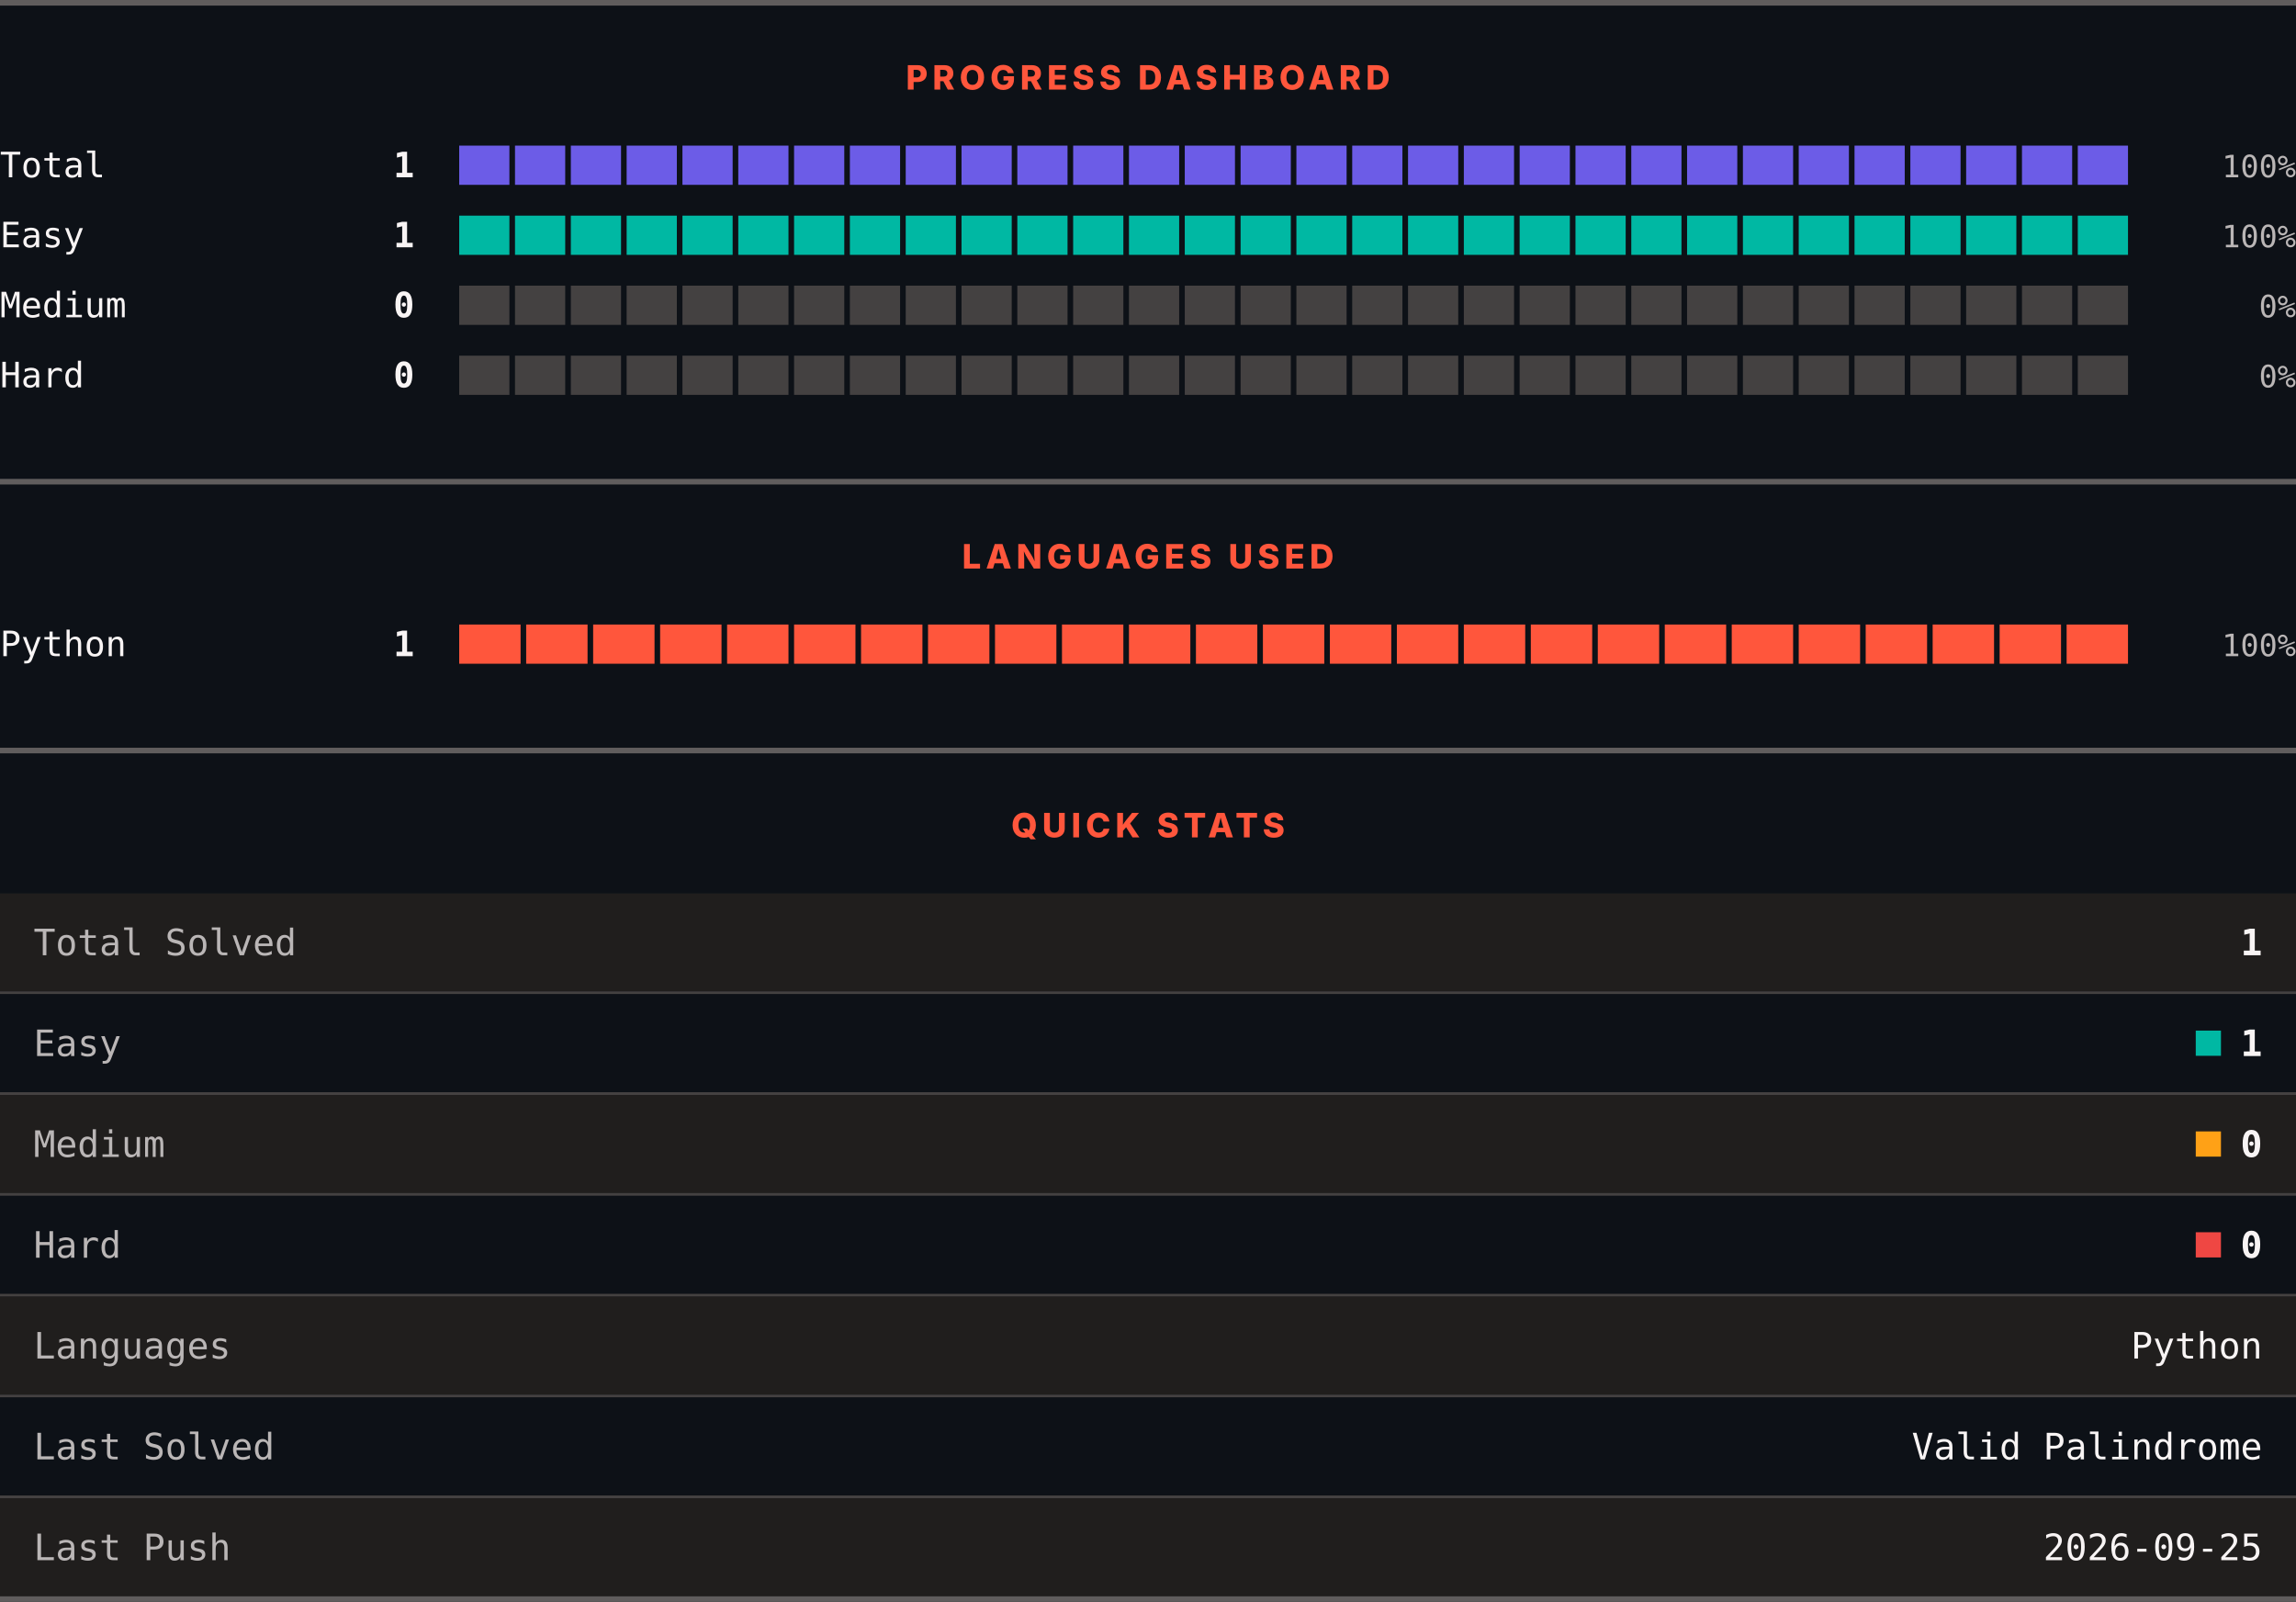
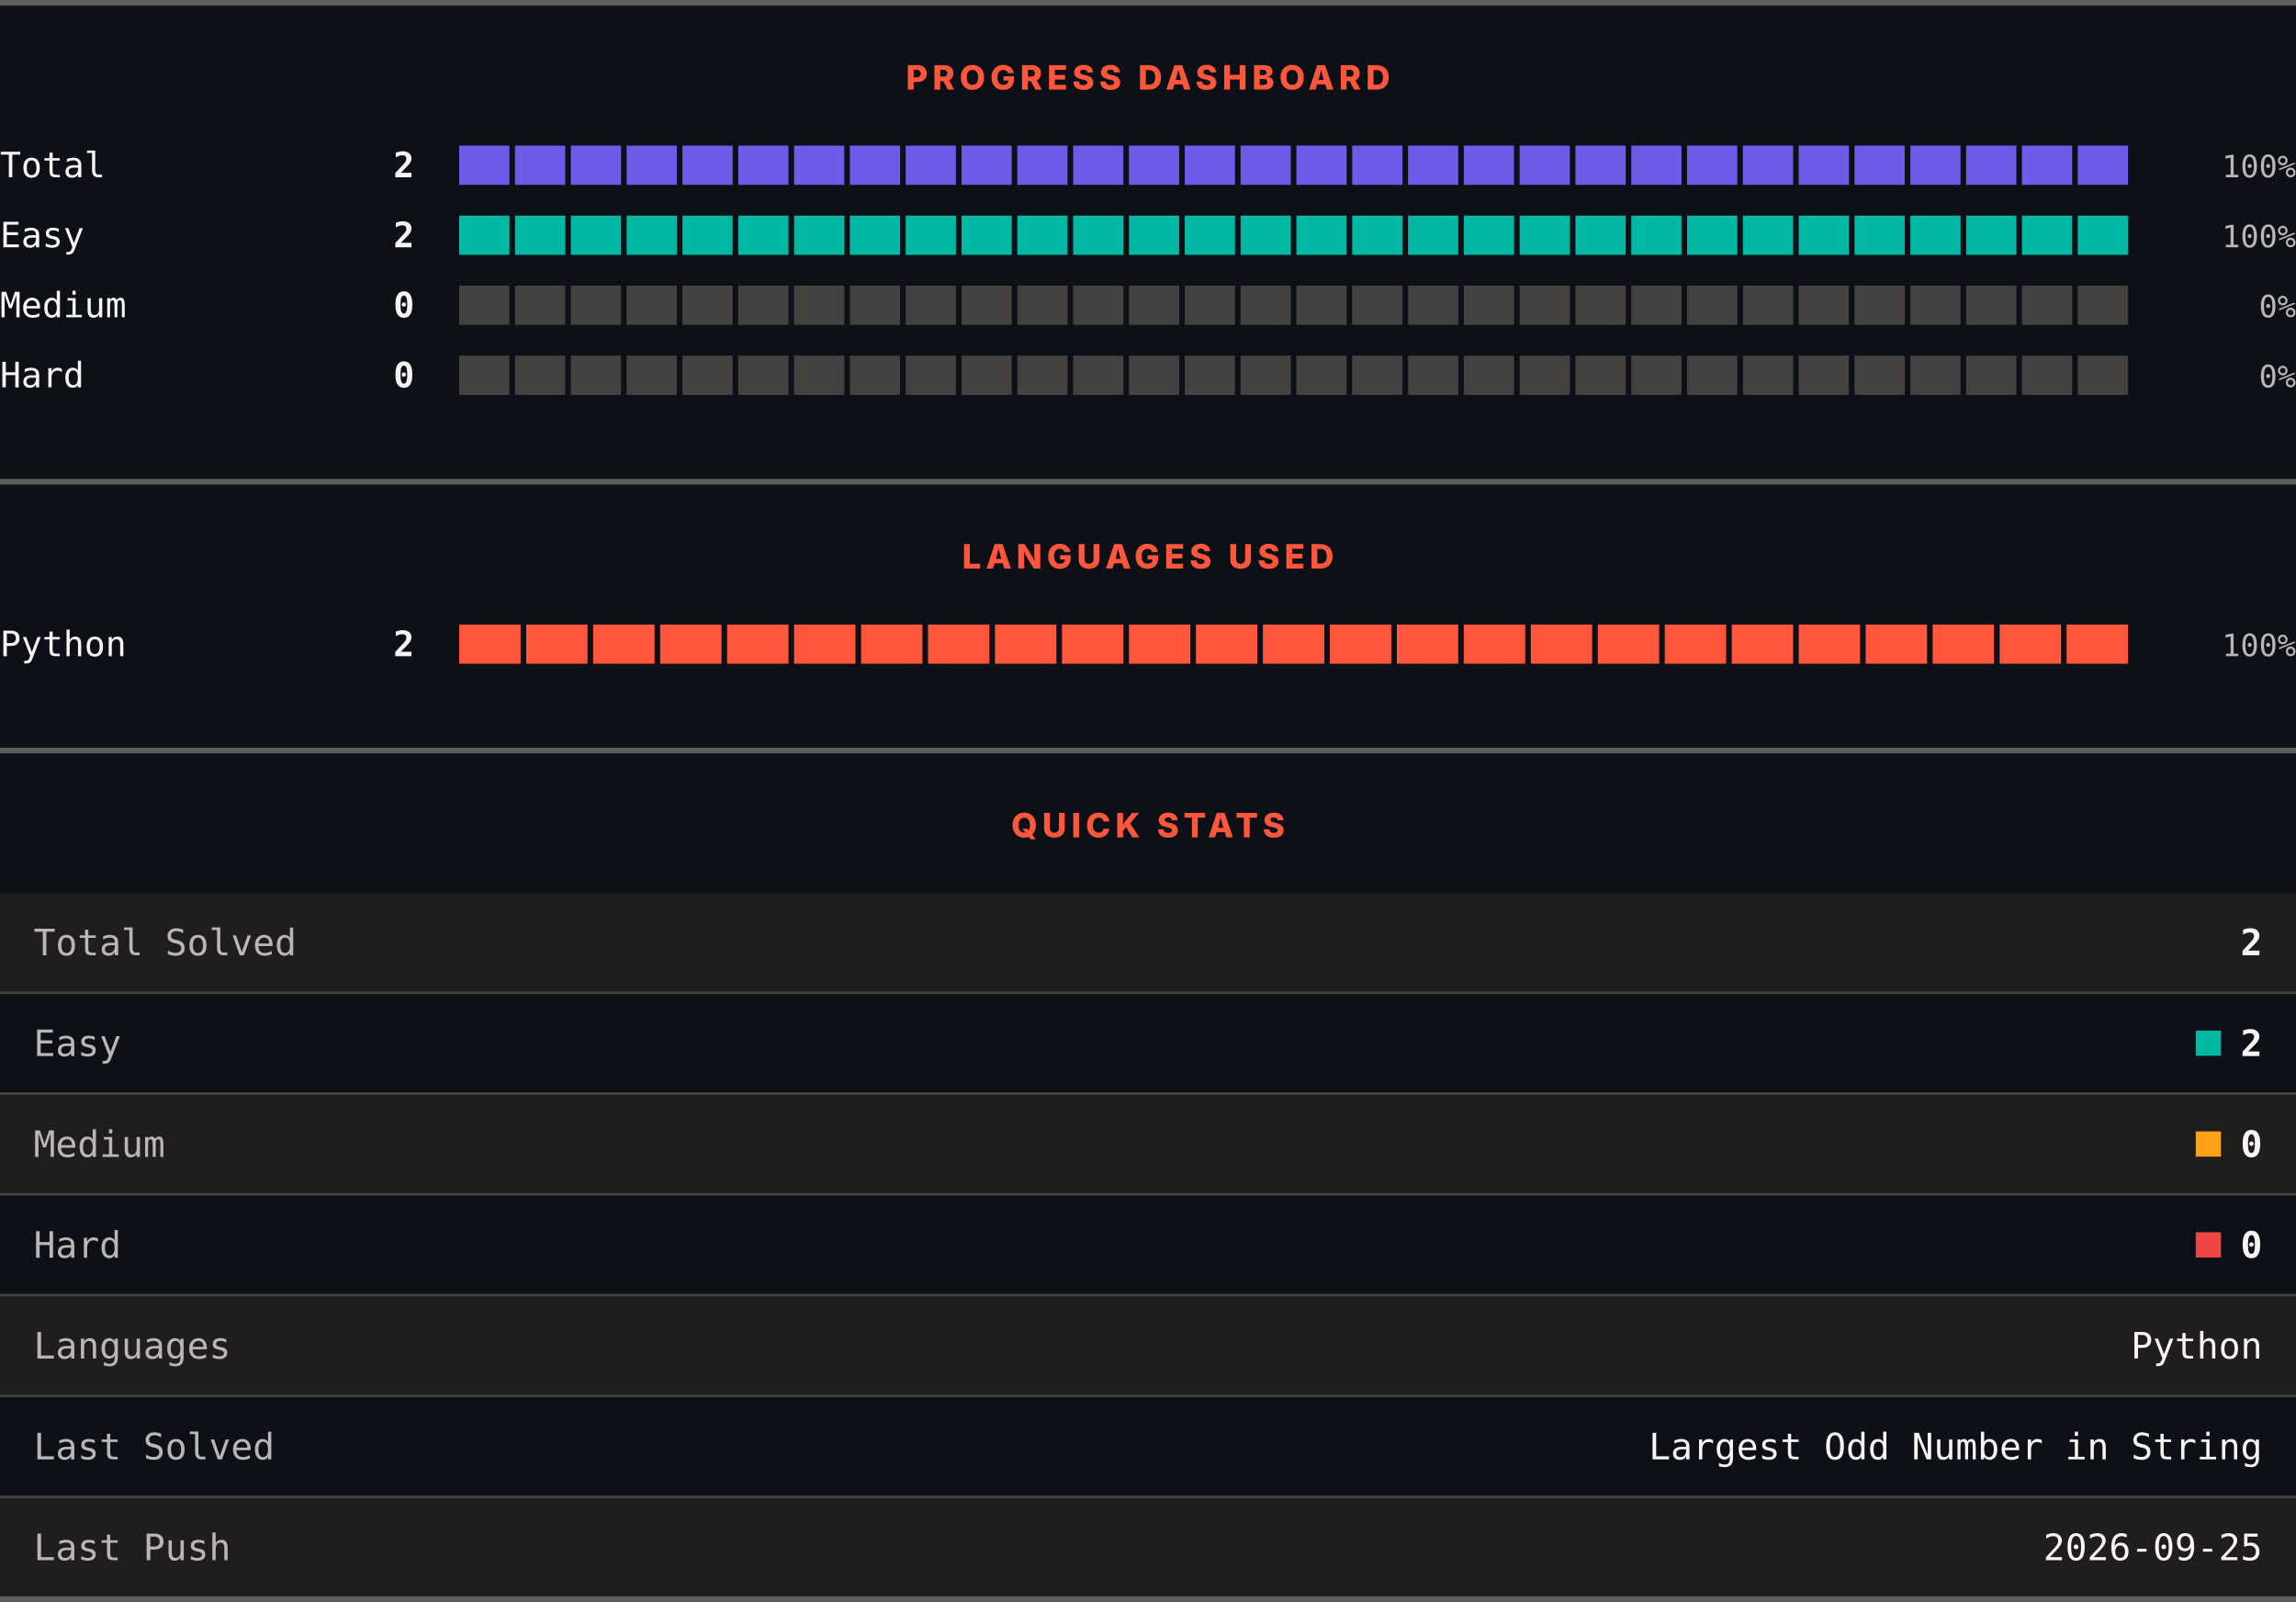
<svg xmlns="http://www.w3.org/2000/svg" width="820" height="572" viewBox="0 0 820 572" role="img" aria-label="LeetCode progress, languages and quick stats">
  <rect width="820" height="572" fill="#0d1117" />
  <rect x="0" y="0" width="820" height="2" fill="#605d5d" />
  <text x="410" y="32" text-anchor="middle" font-family="Archivo, system-ui, -apple-system, Segoe UI, sans-serif" font-size="12" font-weight="800" letter-spacing="1.68" fill="#ff563c">PROGRESS DASHBOARD</text>
  <text x="0" y="63.3" font-family="ui-monospace, SFMono-Regular, Menlo, Consolas, monospace" font-size="12.5" fill="#f8f4f4">Total</text>
-   <text x="148" y="63.3" text-anchor="end" font-family="ui-monospace, SFMono-Regular, Menlo, Consolas, monospace" font-size="12.5" font-weight="700" fill="#f8f4f4">1</text>
+   <text x="148" y="63.3" text-anchor="end" font-family="ui-monospace, SFMono-Regular, Menlo, Consolas, monospace" font-size="12.5" font-weight="700" fill="#f8f4f4">2</text>
  <rect x="164.00" y="52" width="17.93" height="14" fill="#6c5ce7" />
  <rect x="183.93" y="52" width="17.93" height="14" fill="#6c5ce7" />
  <rect x="203.87" y="52" width="17.93" height="14" fill="#6c5ce7" />
  <rect x="223.80" y="52" width="17.93" height="14" fill="#6c5ce7" />
  <rect x="243.73" y="52" width="17.93" height="14" fill="#6c5ce7" />
  <rect x="263.67" y="52" width="17.93" height="14" fill="#6c5ce7" />
  <rect x="283.60" y="52" width="17.93" height="14" fill="#6c5ce7" />
  <rect x="303.53" y="52" width="17.93" height="14" fill="#6c5ce7" />
  <rect x="323.47" y="52" width="17.93" height="14" fill="#6c5ce7" />
  <rect x="343.40" y="52" width="17.93" height="14" fill="#6c5ce7" />
  <rect x="363.33" y="52" width="17.93" height="14" fill="#6c5ce7" />
  <rect x="383.27" y="52" width="17.93" height="14" fill="#6c5ce7" />
  <rect x="403.20" y="52" width="17.93" height="14" fill="#6c5ce7" />
  <rect x="423.13" y="52" width="17.93" height="14" fill="#6c5ce7" />
  <rect x="443.07" y="52" width="17.93" height="14" fill="#6c5ce7" />
  <rect x="463.00" y="52" width="17.93" height="14" fill="#6c5ce7" />
  <rect x="482.93" y="52" width="17.93" height="14" fill="#6c5ce7" />
  <rect x="502.87" y="52" width="17.93" height="14" fill="#6c5ce7" />
  <rect x="522.80" y="52" width="17.93" height="14" fill="#6c5ce7" />
  <rect x="542.73" y="52" width="17.93" height="14" fill="#6c5ce7" />
  <rect x="562.67" y="52" width="17.93" height="14" fill="#6c5ce7" />
  <rect x="582.60" y="52" width="17.93" height="14" fill="#6c5ce7" />
  <rect x="602.53" y="52" width="17.93" height="14" fill="#6c5ce7" />
  <rect x="622.47" y="52" width="17.93" height="14" fill="#6c5ce7" />
  <rect x="642.40" y="52" width="17.93" height="14" fill="#6c5ce7" />
  <rect x="662.33" y="52" width="17.93" height="14" fill="#6c5ce7" />
  <rect x="682.27" y="52" width="17.93" height="14" fill="#6c5ce7" />
  <rect x="702.20" y="52" width="17.93" height="14" fill="#6c5ce7" />
  <rect x="722.13" y="52" width="17.93" height="14" fill="#6c5ce7" />
  <rect x="742.07" y="52" width="17.93" height="14" fill="#6c5ce7" />
  <text x="820" y="63.3" text-anchor="end" font-family="ui-monospace, SFMono-Regular, Menlo, Consolas, monospace" font-size="11" fill="#bab6b6">100%</text>
  <text x="0" y="88.3" font-family="ui-monospace, SFMono-Regular, Menlo, Consolas, monospace" font-size="12.5" fill="#f8f4f4">Easy</text>
-   <text x="148" y="88.3" text-anchor="end" font-family="ui-monospace, SFMono-Regular, Menlo, Consolas, monospace" font-size="12.5" font-weight="700" fill="#f8f4f4">1</text>
+   <text x="148" y="88.3" text-anchor="end" font-family="ui-monospace, SFMono-Regular, Menlo, Consolas, monospace" font-size="12.5" font-weight="700" fill="#f8f4f4">2</text>
  <rect x="164.00" y="77" width="17.93" height="14" fill="#00b8a3" />
  <rect x="183.93" y="77" width="17.93" height="14" fill="#00b8a3" />
  <rect x="203.87" y="77" width="17.93" height="14" fill="#00b8a3" />
  <rect x="223.80" y="77" width="17.93" height="14" fill="#00b8a3" />
  <rect x="243.73" y="77" width="17.93" height="14" fill="#00b8a3" />
  <rect x="263.67" y="77" width="17.93" height="14" fill="#00b8a3" />
  <rect x="283.60" y="77" width="17.93" height="14" fill="#00b8a3" />
  <rect x="303.53" y="77" width="17.93" height="14" fill="#00b8a3" />
  <rect x="323.47" y="77" width="17.93" height="14" fill="#00b8a3" />
  <rect x="343.40" y="77" width="17.93" height="14" fill="#00b8a3" />
  <rect x="363.33" y="77" width="17.93" height="14" fill="#00b8a3" />
  <rect x="383.27" y="77" width="17.93" height="14" fill="#00b8a3" />
  <rect x="403.20" y="77" width="17.93" height="14" fill="#00b8a3" />
  <rect x="423.13" y="77" width="17.93" height="14" fill="#00b8a3" />
  <rect x="443.07" y="77" width="17.93" height="14" fill="#00b8a3" />
  <rect x="463.00" y="77" width="17.93" height="14" fill="#00b8a3" />
  <rect x="482.93" y="77" width="17.93" height="14" fill="#00b8a3" />
  <rect x="502.87" y="77" width="17.93" height="14" fill="#00b8a3" />
  <rect x="522.80" y="77" width="17.93" height="14" fill="#00b8a3" />
  <rect x="542.73" y="77" width="17.93" height="14" fill="#00b8a3" />
  <rect x="562.67" y="77" width="17.93" height="14" fill="#00b8a3" />
  <rect x="582.60" y="77" width="17.93" height="14" fill="#00b8a3" />
  <rect x="602.53" y="77" width="17.93" height="14" fill="#00b8a3" />
  <rect x="622.47" y="77" width="17.93" height="14" fill="#00b8a3" />
  <rect x="642.40" y="77" width="17.93" height="14" fill="#00b8a3" />
  <rect x="662.33" y="77" width="17.93" height="14" fill="#00b8a3" />
  <rect x="682.27" y="77" width="17.93" height="14" fill="#00b8a3" />
  <rect x="702.20" y="77" width="17.93" height="14" fill="#00b8a3" />
  <rect x="722.13" y="77" width="17.93" height="14" fill="#00b8a3" />
  <rect x="742.07" y="77" width="17.93" height="14" fill="#00b8a3" />
  <text x="820" y="88.3" text-anchor="end" font-family="ui-monospace, SFMono-Regular, Menlo, Consolas, monospace" font-size="11" fill="#bab6b6">100%</text>
  <text x="0" y="113.3" font-family="ui-monospace, SFMono-Regular, Menlo, Consolas, monospace" font-size="12.5" fill="#f8f4f4">Medium</text>
  <text x="148" y="113.3" text-anchor="end" font-family="ui-monospace, SFMono-Regular, Menlo, Consolas, monospace" font-size="12.5" font-weight="700" fill="#f8f4f4">0</text>
  <rect x="164.00" y="102" width="17.93" height="14" fill="#444141" />
  <rect x="183.93" y="102" width="17.93" height="14" fill="#444141" />
  <rect x="203.87" y="102" width="17.93" height="14" fill="#444141" />
  <rect x="223.80" y="102" width="17.93" height="14" fill="#444141" />
  <rect x="243.73" y="102" width="17.93" height="14" fill="#444141" />
  <rect x="263.67" y="102" width="17.93" height="14" fill="#444141" />
  <rect x="283.60" y="102" width="17.93" height="14" fill="#444141" />
  <rect x="303.53" y="102" width="17.93" height="14" fill="#444141" />
  <rect x="323.47" y="102" width="17.93" height="14" fill="#444141" />
  <rect x="343.40" y="102" width="17.93" height="14" fill="#444141" />
  <rect x="363.33" y="102" width="17.93" height="14" fill="#444141" />
  <rect x="383.27" y="102" width="17.93" height="14" fill="#444141" />
  <rect x="403.20" y="102" width="17.93" height="14" fill="#444141" />
  <rect x="423.13" y="102" width="17.93" height="14" fill="#444141" />
  <rect x="443.07" y="102" width="17.93" height="14" fill="#444141" />
  <rect x="463.00" y="102" width="17.93" height="14" fill="#444141" />
  <rect x="482.93" y="102" width="17.93" height="14" fill="#444141" />
  <rect x="502.87" y="102" width="17.93" height="14" fill="#444141" />
  <rect x="522.80" y="102" width="17.93" height="14" fill="#444141" />
  <rect x="542.73" y="102" width="17.93" height="14" fill="#444141" />
  <rect x="562.67" y="102" width="17.93" height="14" fill="#444141" />
  <rect x="582.60" y="102" width="17.93" height="14" fill="#444141" />
  <rect x="602.53" y="102" width="17.93" height="14" fill="#444141" />
  <rect x="622.47" y="102" width="17.93" height="14" fill="#444141" />
  <rect x="642.40" y="102" width="17.93" height="14" fill="#444141" />
  <rect x="662.33" y="102" width="17.93" height="14" fill="#444141" />
  <rect x="682.27" y="102" width="17.93" height="14" fill="#444141" />
  <rect x="702.20" y="102" width="17.93" height="14" fill="#444141" />
  <rect x="722.13" y="102" width="17.93" height="14" fill="#444141" />
  <rect x="742.07" y="102" width="17.93" height="14" fill="#444141" />
  <text x="820" y="113.3" text-anchor="end" font-family="ui-monospace, SFMono-Regular, Menlo, Consolas, monospace" font-size="11" fill="#bab6b6">0%</text>
  <text x="0" y="138.3" font-family="ui-monospace, SFMono-Regular, Menlo, Consolas, monospace" font-size="12.5" fill="#f8f4f4">Hard</text>
  <text x="148" y="138.3" text-anchor="end" font-family="ui-monospace, SFMono-Regular, Menlo, Consolas, monospace" font-size="12.5" font-weight="700" fill="#f8f4f4">0</text>
  <rect x="164.00" y="127" width="17.93" height="14" fill="#444141" />
  <rect x="183.93" y="127" width="17.93" height="14" fill="#444141" />
  <rect x="203.87" y="127" width="17.93" height="14" fill="#444141" />
  <rect x="223.80" y="127" width="17.93" height="14" fill="#444141" />
  <rect x="243.73" y="127" width="17.93" height="14" fill="#444141" />
  <rect x="263.67" y="127" width="17.93" height="14" fill="#444141" />
  <rect x="283.60" y="127" width="17.93" height="14" fill="#444141" />
  <rect x="303.53" y="127" width="17.93" height="14" fill="#444141" />
  <rect x="323.47" y="127" width="17.93" height="14" fill="#444141" />
  <rect x="343.40" y="127" width="17.93" height="14" fill="#444141" />
  <rect x="363.33" y="127" width="17.93" height="14" fill="#444141" />
  <rect x="383.27" y="127" width="17.93" height="14" fill="#444141" />
  <rect x="403.20" y="127" width="17.93" height="14" fill="#444141" />
  <rect x="423.13" y="127" width="17.93" height="14" fill="#444141" />
  <rect x="443.07" y="127" width="17.93" height="14" fill="#444141" />
  <rect x="463.00" y="127" width="17.93" height="14" fill="#444141" />
  <rect x="482.93" y="127" width="17.93" height="14" fill="#444141" />
  <rect x="502.87" y="127" width="17.93" height="14" fill="#444141" />
  <rect x="522.80" y="127" width="17.93" height="14" fill="#444141" />
  <rect x="542.73" y="127" width="17.93" height="14" fill="#444141" />
  <rect x="562.67" y="127" width="17.93" height="14" fill="#444141" />
  <rect x="582.60" y="127" width="17.93" height="14" fill="#444141" />
  <rect x="602.53" y="127" width="17.93" height="14" fill="#444141" />
  <rect x="622.47" y="127" width="17.93" height="14" fill="#444141" />
  <rect x="642.40" y="127" width="17.93" height="14" fill="#444141" />
  <rect x="662.33" y="127" width="17.93" height="14" fill="#444141" />
  <rect x="682.27" y="127" width="17.93" height="14" fill="#444141" />
  <rect x="702.20" y="127" width="17.93" height="14" fill="#444141" />
  <rect x="722.13" y="127" width="17.93" height="14" fill="#444141" />
  <rect x="742.07" y="127" width="17.93" height="14" fill="#444141" />
  <text x="820" y="138.3" text-anchor="end" font-family="ui-monospace, SFMono-Regular, Menlo, Consolas, monospace" font-size="11" fill="#bab6b6">0%</text>
  <rect x="0" y="171" width="820" height="2" fill="#605d5d" />
  <text x="410" y="203" text-anchor="middle" font-family="Archivo, system-ui, -apple-system, Segoe UI, sans-serif" font-size="12" font-weight="800" letter-spacing="1.68" fill="#ff563c">LANGUAGES USED</text>
  <text x="0" y="234.3" font-family="ui-monospace, SFMono-Regular, Menlo, Consolas, monospace" font-size="12.5" fill="#f8f4f4">Python</text>
-   <text x="148" y="234.3" text-anchor="end" font-family="ui-monospace, SFMono-Regular, Menlo, Consolas, monospace" font-size="12.5" font-weight="700" fill="#f8f4f4">1</text>
+   <text x="148" y="234.3" text-anchor="end" font-family="ui-monospace, SFMono-Regular, Menlo, Consolas, monospace" font-size="12.5" font-weight="700" fill="#f8f4f4">2</text>
  <rect x="164.00" y="223" width="21.92" height="14" fill="#ff563c" />
  <rect x="187.92" y="223" width="21.92" height="14" fill="#ff563c" />
  <rect x="211.84" y="223" width="21.92" height="14" fill="#ff563c" />
  <rect x="235.76" y="223" width="21.92" height="14" fill="#ff563c" />
  <rect x="259.68" y="223" width="21.92" height="14" fill="#ff563c" />
  <rect x="283.60" y="223" width="21.92" height="14" fill="#ff563c" />
  <rect x="307.52" y="223" width="21.92" height="14" fill="#ff563c" />
  <rect x="331.44" y="223" width="21.92" height="14" fill="#ff563c" />
  <rect x="355.36" y="223" width="21.92" height="14" fill="#ff563c" />
  <rect x="379.28" y="223" width="21.92" height="14" fill="#ff563c" />
  <rect x="403.20" y="223" width="21.92" height="14" fill="#ff563c" />
  <rect x="427.12" y="223" width="21.92" height="14" fill="#ff563c" />
  <rect x="451.04" y="223" width="21.92" height="14" fill="#ff563c" />
  <rect x="474.96" y="223" width="21.92" height="14" fill="#ff563c" />
  <rect x="498.88" y="223" width="21.92" height="14" fill="#ff563c" />
  <rect x="522.80" y="223" width="21.92" height="14" fill="#ff563c" />
  <rect x="546.72" y="223" width="21.92" height="14" fill="#ff563c" />
  <rect x="570.64" y="223" width="21.92" height="14" fill="#ff563c" />
  <rect x="594.56" y="223" width="21.92" height="14" fill="#ff563c" />
  <rect x="618.48" y="223" width="21.92" height="14" fill="#ff563c" />
  <rect x="642.40" y="223" width="21.92" height="14" fill="#ff563c" />
  <rect x="666.32" y="223" width="21.92" height="14" fill="#ff563c" />
  <rect x="690.24" y="223" width="21.92" height="14" fill="#ff563c" />
  <rect x="714.16" y="223" width="21.92" height="14" fill="#ff563c" />
  <rect x="738.08" y="223" width="21.92" height="14" fill="#ff563c" />
  <text x="820" y="234.3" text-anchor="end" font-family="ui-monospace, SFMono-Regular, Menlo, Consolas, monospace" font-size="11" fill="#bab6b6">100%</text>
  <rect x="0" y="267" width="820" height="2" fill="#605d5d" />
  <text x="410" y="299" text-anchor="middle" font-family="Archivo, system-ui, -apple-system, Segoe UI, sans-serif" font-size="12" font-weight="800" letter-spacing="1.68" fill="#ff563c">QUICK STATS</text>
  <rect x="0" y="319" width="820" height="35" fill="#201e1d" />
  <text x="12" y="341.1" font-family="ui-monospace, SFMono-Regular, Menlo, Consolas, monospace" font-size="13" fill="#bab6b6">Total Solved</text>
-   <text x="808" y="341.1" text-anchor="end" font-family="ui-monospace, SFMono-Regular, Menlo, Consolas, monospace" font-size="13" font-weight="700" fill="#f8f4f4">1</text>
+   <text x="808" y="341.1" text-anchor="end" font-family="ui-monospace, SFMono-Regular, Menlo, Consolas, monospace" font-size="13" font-weight="700" fill="#f8f4f4">2</text>
  <rect x="0" y="354" width="820" height="1" fill="#444141" />
  <rect x="0" y="355" width="820" height="35" fill="#0d1117" />
  <text x="12" y="377.1" font-family="ui-monospace, SFMono-Regular, Menlo, Consolas, monospace" font-size="13" fill="#bab6b6">Easy</text>
  <rect x="784.2" y="368" width="9" height="9" fill="#00b8a3" />
-   <text x="808" y="377.1" text-anchor="end" font-family="ui-monospace, SFMono-Regular, Menlo, Consolas, monospace" font-size="13" font-weight="700" fill="#f8f4f4">1</text>
+   <text x="808" y="377.1" text-anchor="end" font-family="ui-monospace, SFMono-Regular, Menlo, Consolas, monospace" font-size="13" font-weight="700" fill="#f8f4f4">2</text>
  <rect x="0" y="390" width="820" height="1" fill="#444141" />
  <rect x="0" y="391" width="820" height="35" fill="#201e1d" />
  <text x="12" y="413.1" font-family="ui-monospace, SFMono-Regular, Menlo, Consolas, monospace" font-size="13" fill="#bab6b6">Medium</text>
  <rect x="784.2" y="404" width="9" height="9" fill="#ffa116" />
  <text x="808" y="413.1" text-anchor="end" font-family="ui-monospace, SFMono-Regular, Menlo, Consolas, monospace" font-size="13" font-weight="700" fill="#f8f4f4">0</text>
  <rect x="0" y="426" width="820" height="1" fill="#444141" />
  <rect x="0" y="427" width="820" height="35" fill="#0d1117" />
  <text x="12" y="449.1" font-family="ui-monospace, SFMono-Regular, Menlo, Consolas, monospace" font-size="13" fill="#bab6b6">Hard</text>
  <rect x="784.2" y="440" width="9" height="9" fill="#ef4743" />
  <text x="808" y="449.1" text-anchor="end" font-family="ui-monospace, SFMono-Regular, Menlo, Consolas, monospace" font-size="13" font-weight="700" fill="#f8f4f4">0</text>
  <rect x="0" y="462" width="820" height="1" fill="#444141" />
  <rect x="0" y="463" width="820" height="35" fill="#201e1d" />
  <text x="12" y="485.1" font-family="ui-monospace, SFMono-Regular, Menlo, Consolas, monospace" font-size="13" fill="#bab6b6">Languages</text>
  <text x="808" y="485.1" text-anchor="end" font-family="ui-monospace, SFMono-Regular, Menlo, Consolas, monospace" font-size="13" fill="#f8f4f4">Python</text>
  <rect x="0" y="498" width="820" height="1" fill="#444141" />
  <rect x="0" y="499" width="820" height="35" fill="#0d1117" />
  <text x="12" y="521.1" font-family="ui-monospace, SFMono-Regular, Menlo, Consolas, monospace" font-size="13" fill="#bab6b6">Last Solved</text>
-   <text x="808" y="521.1" text-anchor="end" font-family="ui-monospace, SFMono-Regular, Menlo, Consolas, monospace" font-size="13" fill="#f8f4f4">Valid Palindrome</text>
+   <text x="808" y="521.1" text-anchor="end" font-family="ui-monospace, SFMono-Regular, Menlo, Consolas, monospace" font-size="13" fill="#f8f4f4">Largest Odd Number in String</text>
  <rect x="0" y="534" width="820" height="1" fill="#444141" />
  <rect x="0" y="535" width="820" height="35" fill="#201e1d" />
  <text x="12" y="557.1" font-family="ui-monospace, SFMono-Regular, Menlo, Consolas, monospace" font-size="13" fill="#bab6b6">Last Push</text>
  <text x="808" y="557.1" text-anchor="end" font-family="ui-monospace, SFMono-Regular, Menlo, Consolas, monospace" font-size="13" fill="#f8f4f4">2026-09-25</text>
  <rect x="0" y="570" width="820" height="2" fill="#605d5d" />
</svg>
